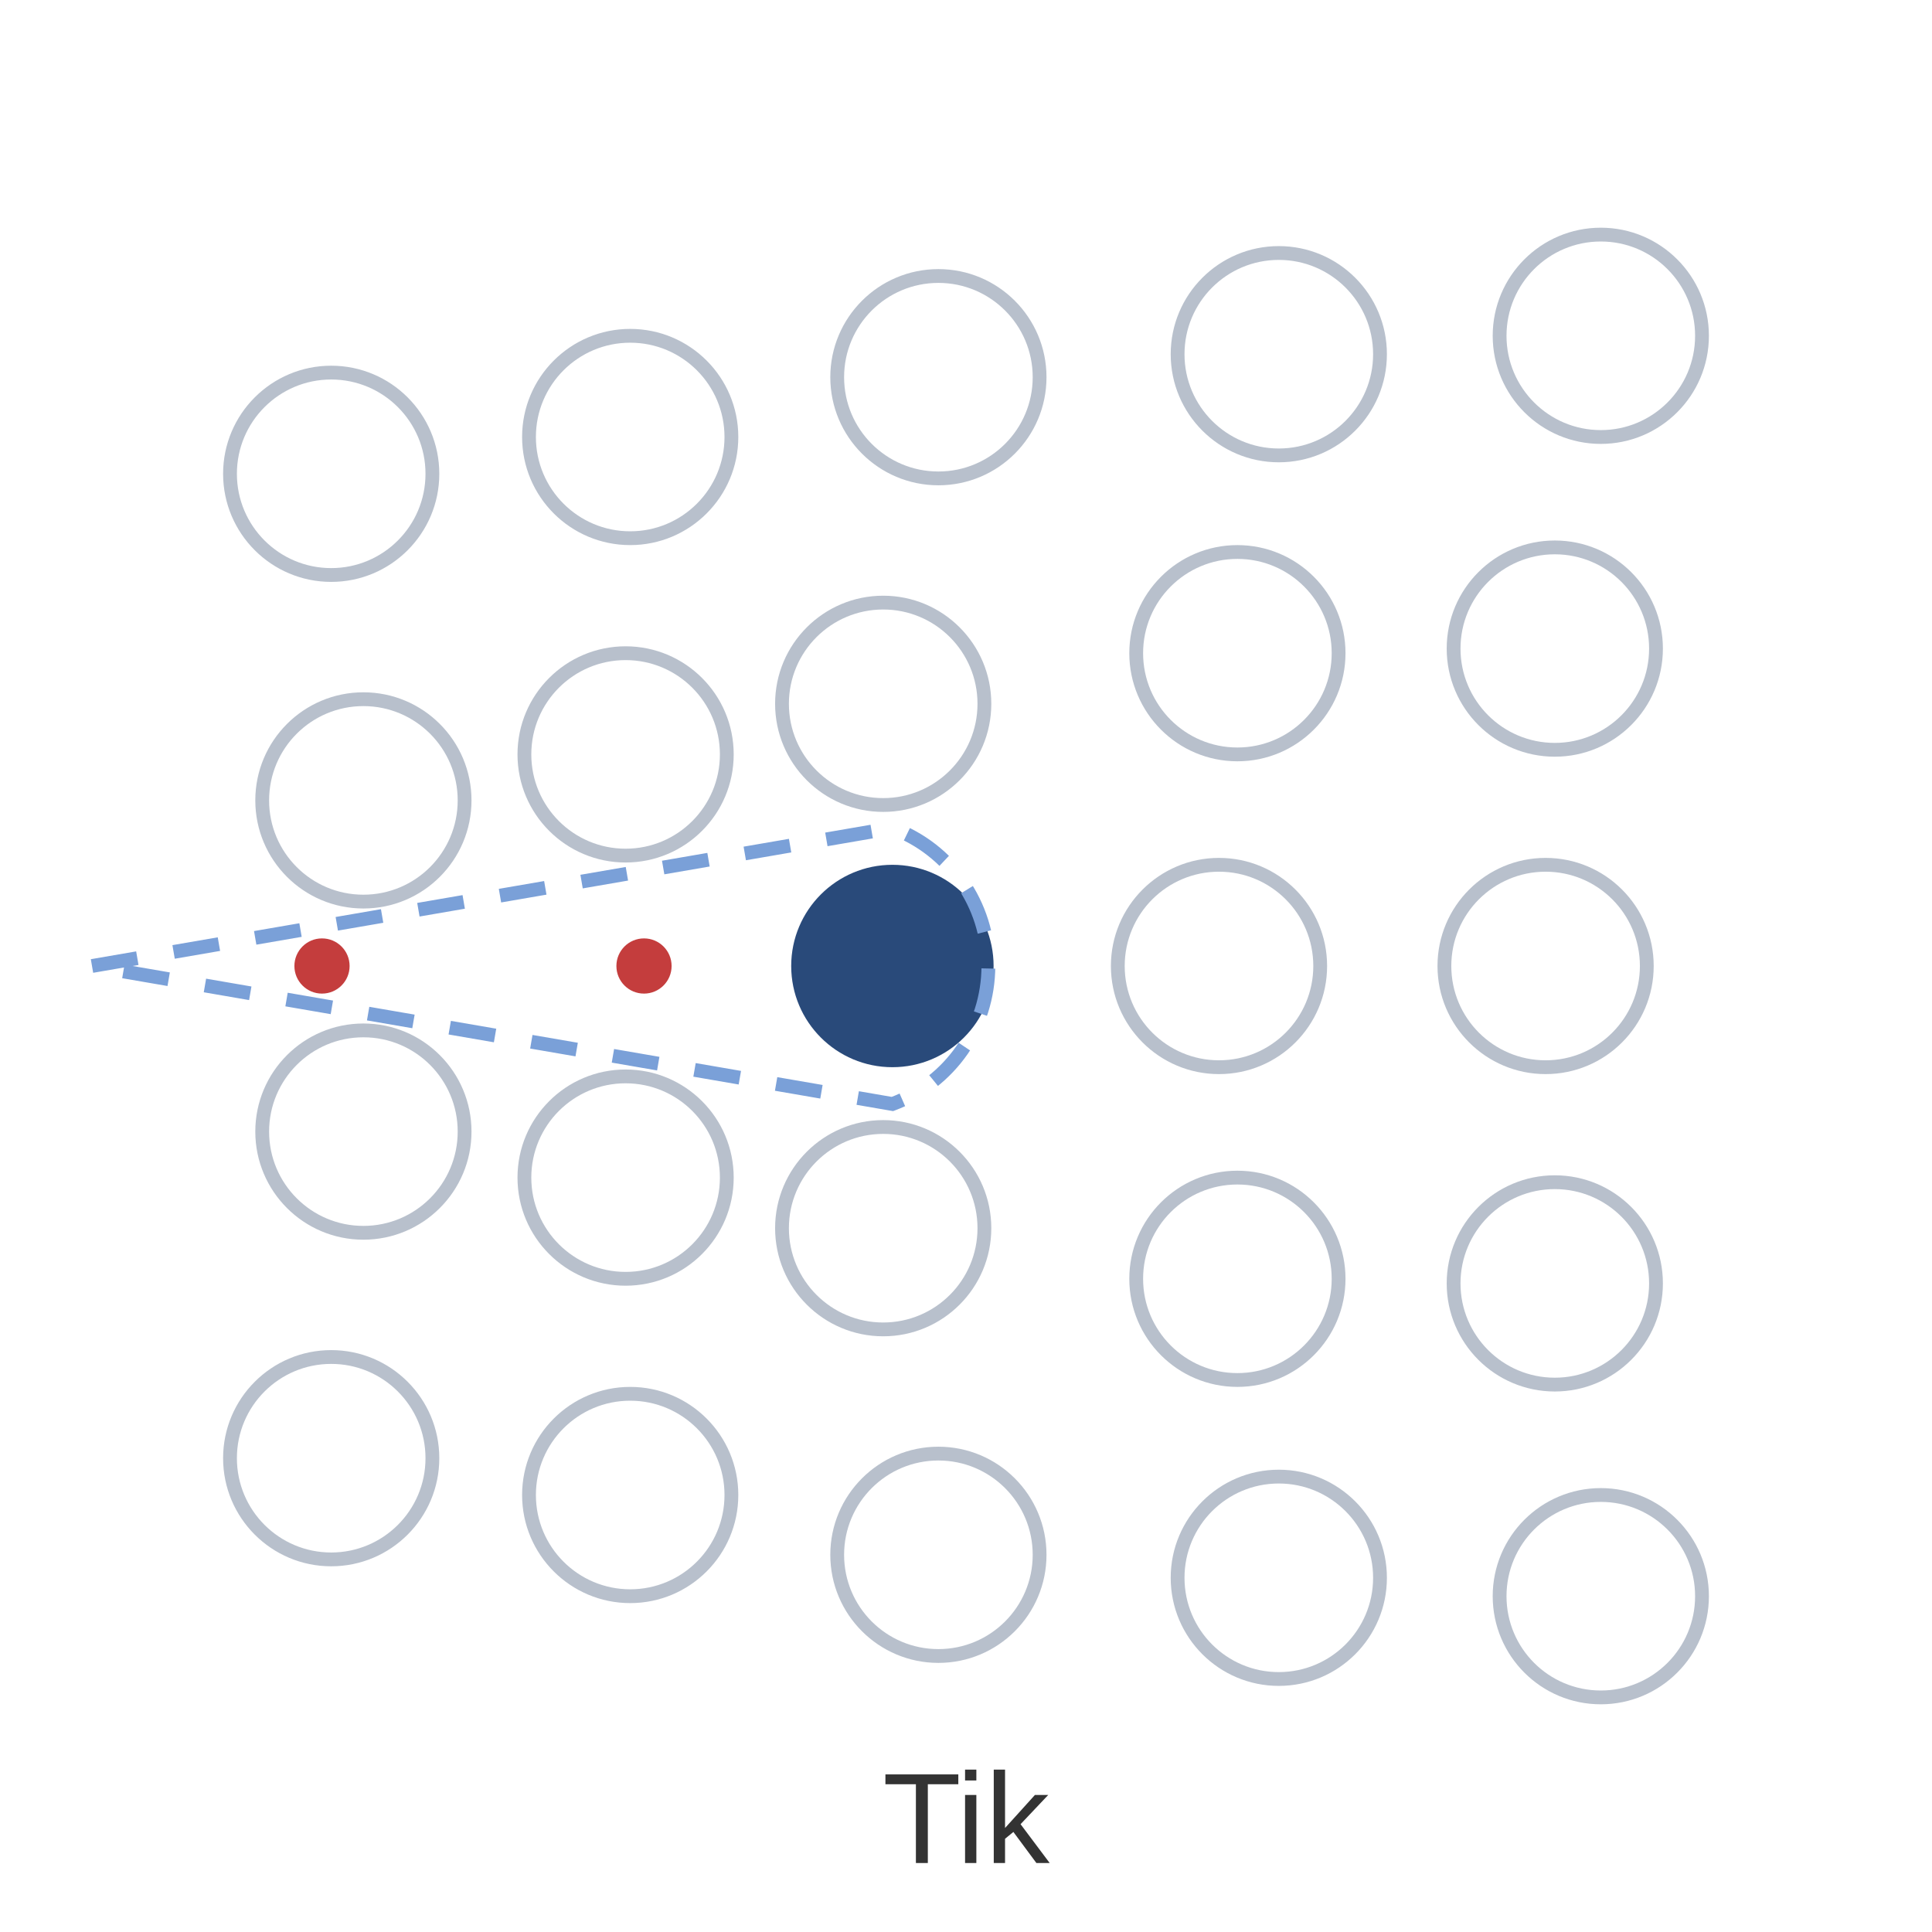
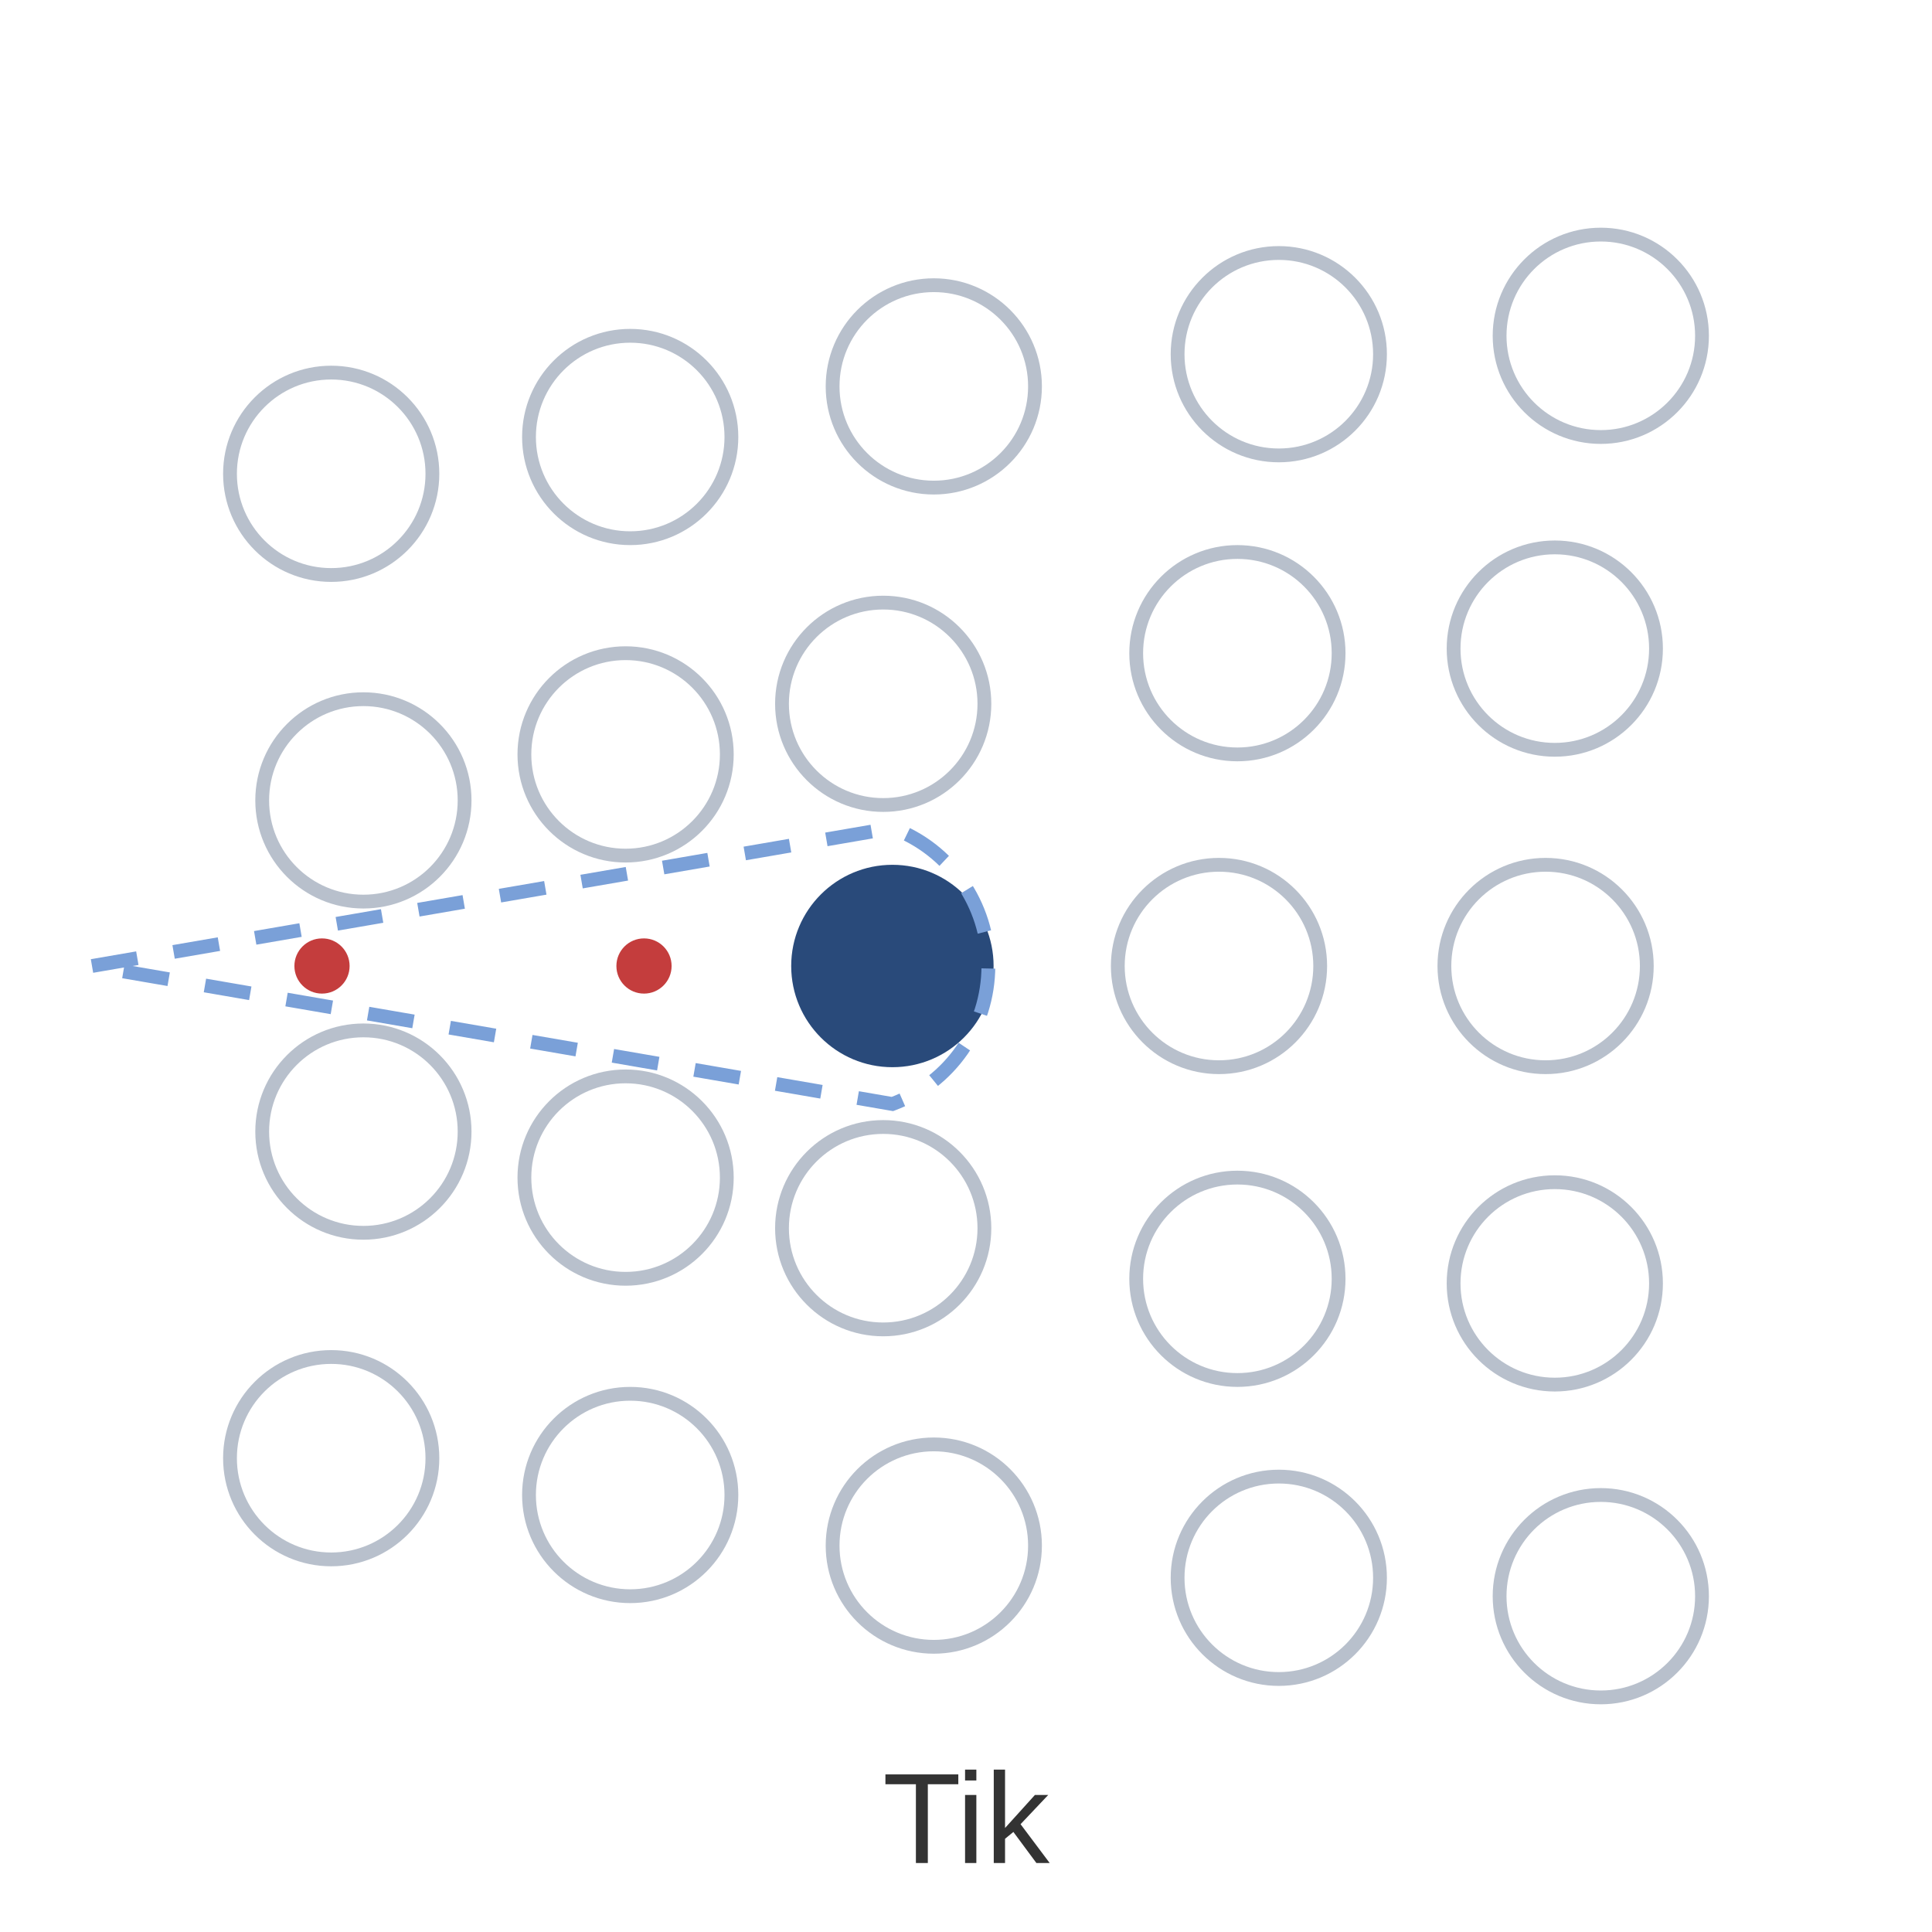
<svg xmlns="http://www.w3.org/2000/svg" width="420" height="420" viewBox="0 0 420 420">
  <rect width="100%" height="100%" fill="white" />
  <g fill="none" stroke="#b8c0cc" stroke-width="3">
    <circle cx="72" cy="103" r="22" />
    <circle cx="137" cy="95" r="22" />
-     <circle cx="204" cy="82" r="22" />
+     <circle cx="203" cy="84" r="22" />
    <circle cx="278" cy="77" r="22" />
    <circle cx="348" cy="73" r="22" />
    <circle cx="79" cy="174" r="22" />
    <circle cx="136" cy="164" r="22" />
    <circle cx="192" cy="153" r="22" />
    <circle cx="269" cy="142" r="22" />
    <circle cx="338" cy="141" r="22" />
    <circle cx="265" cy="210" r="22" />
    <circle cx="336" cy="210" r="22" />
    <circle cx="79" cy="246" r="22" />
    <circle cx="136" cy="256" r="22" />
    <circle cx="192" cy="267" r="22" />
    <circle cx="269" cy="278" r="22" />
    <circle cx="338" cy="279" r="22" />
    <circle cx="72" cy="317" r="22" />
    <circle cx="137" cy="325" r="22" />
-     <circle cx="204" cy="338" r="22" />
+     <circle cx="203" cy="336" r="22" />
    <circle cx="278" cy="343" r="22" />
    <circle cx="348" cy="347" r="22" />
  </g>
  <circle cx="194" cy="210" r="22" fill="#294a7a" />
  <circle cx="140" cy="210" r="6" fill="#c43d3d" />
  <circle cx="70" cy="210" r="6" fill="#c43d3d" />
  <path d="   M 20 210   L 194 180   A 32 32 0 0 1 194 240   Z" fill="none" stroke="#7aa0d8" stroke-width="3" stroke-dasharray="10 8" />
  <text x="210" y="405" text-anchor="middle" font-family="Arial, sans-serif" font-size="28" fill="#333">
    Tik
  </text>
</svg>
